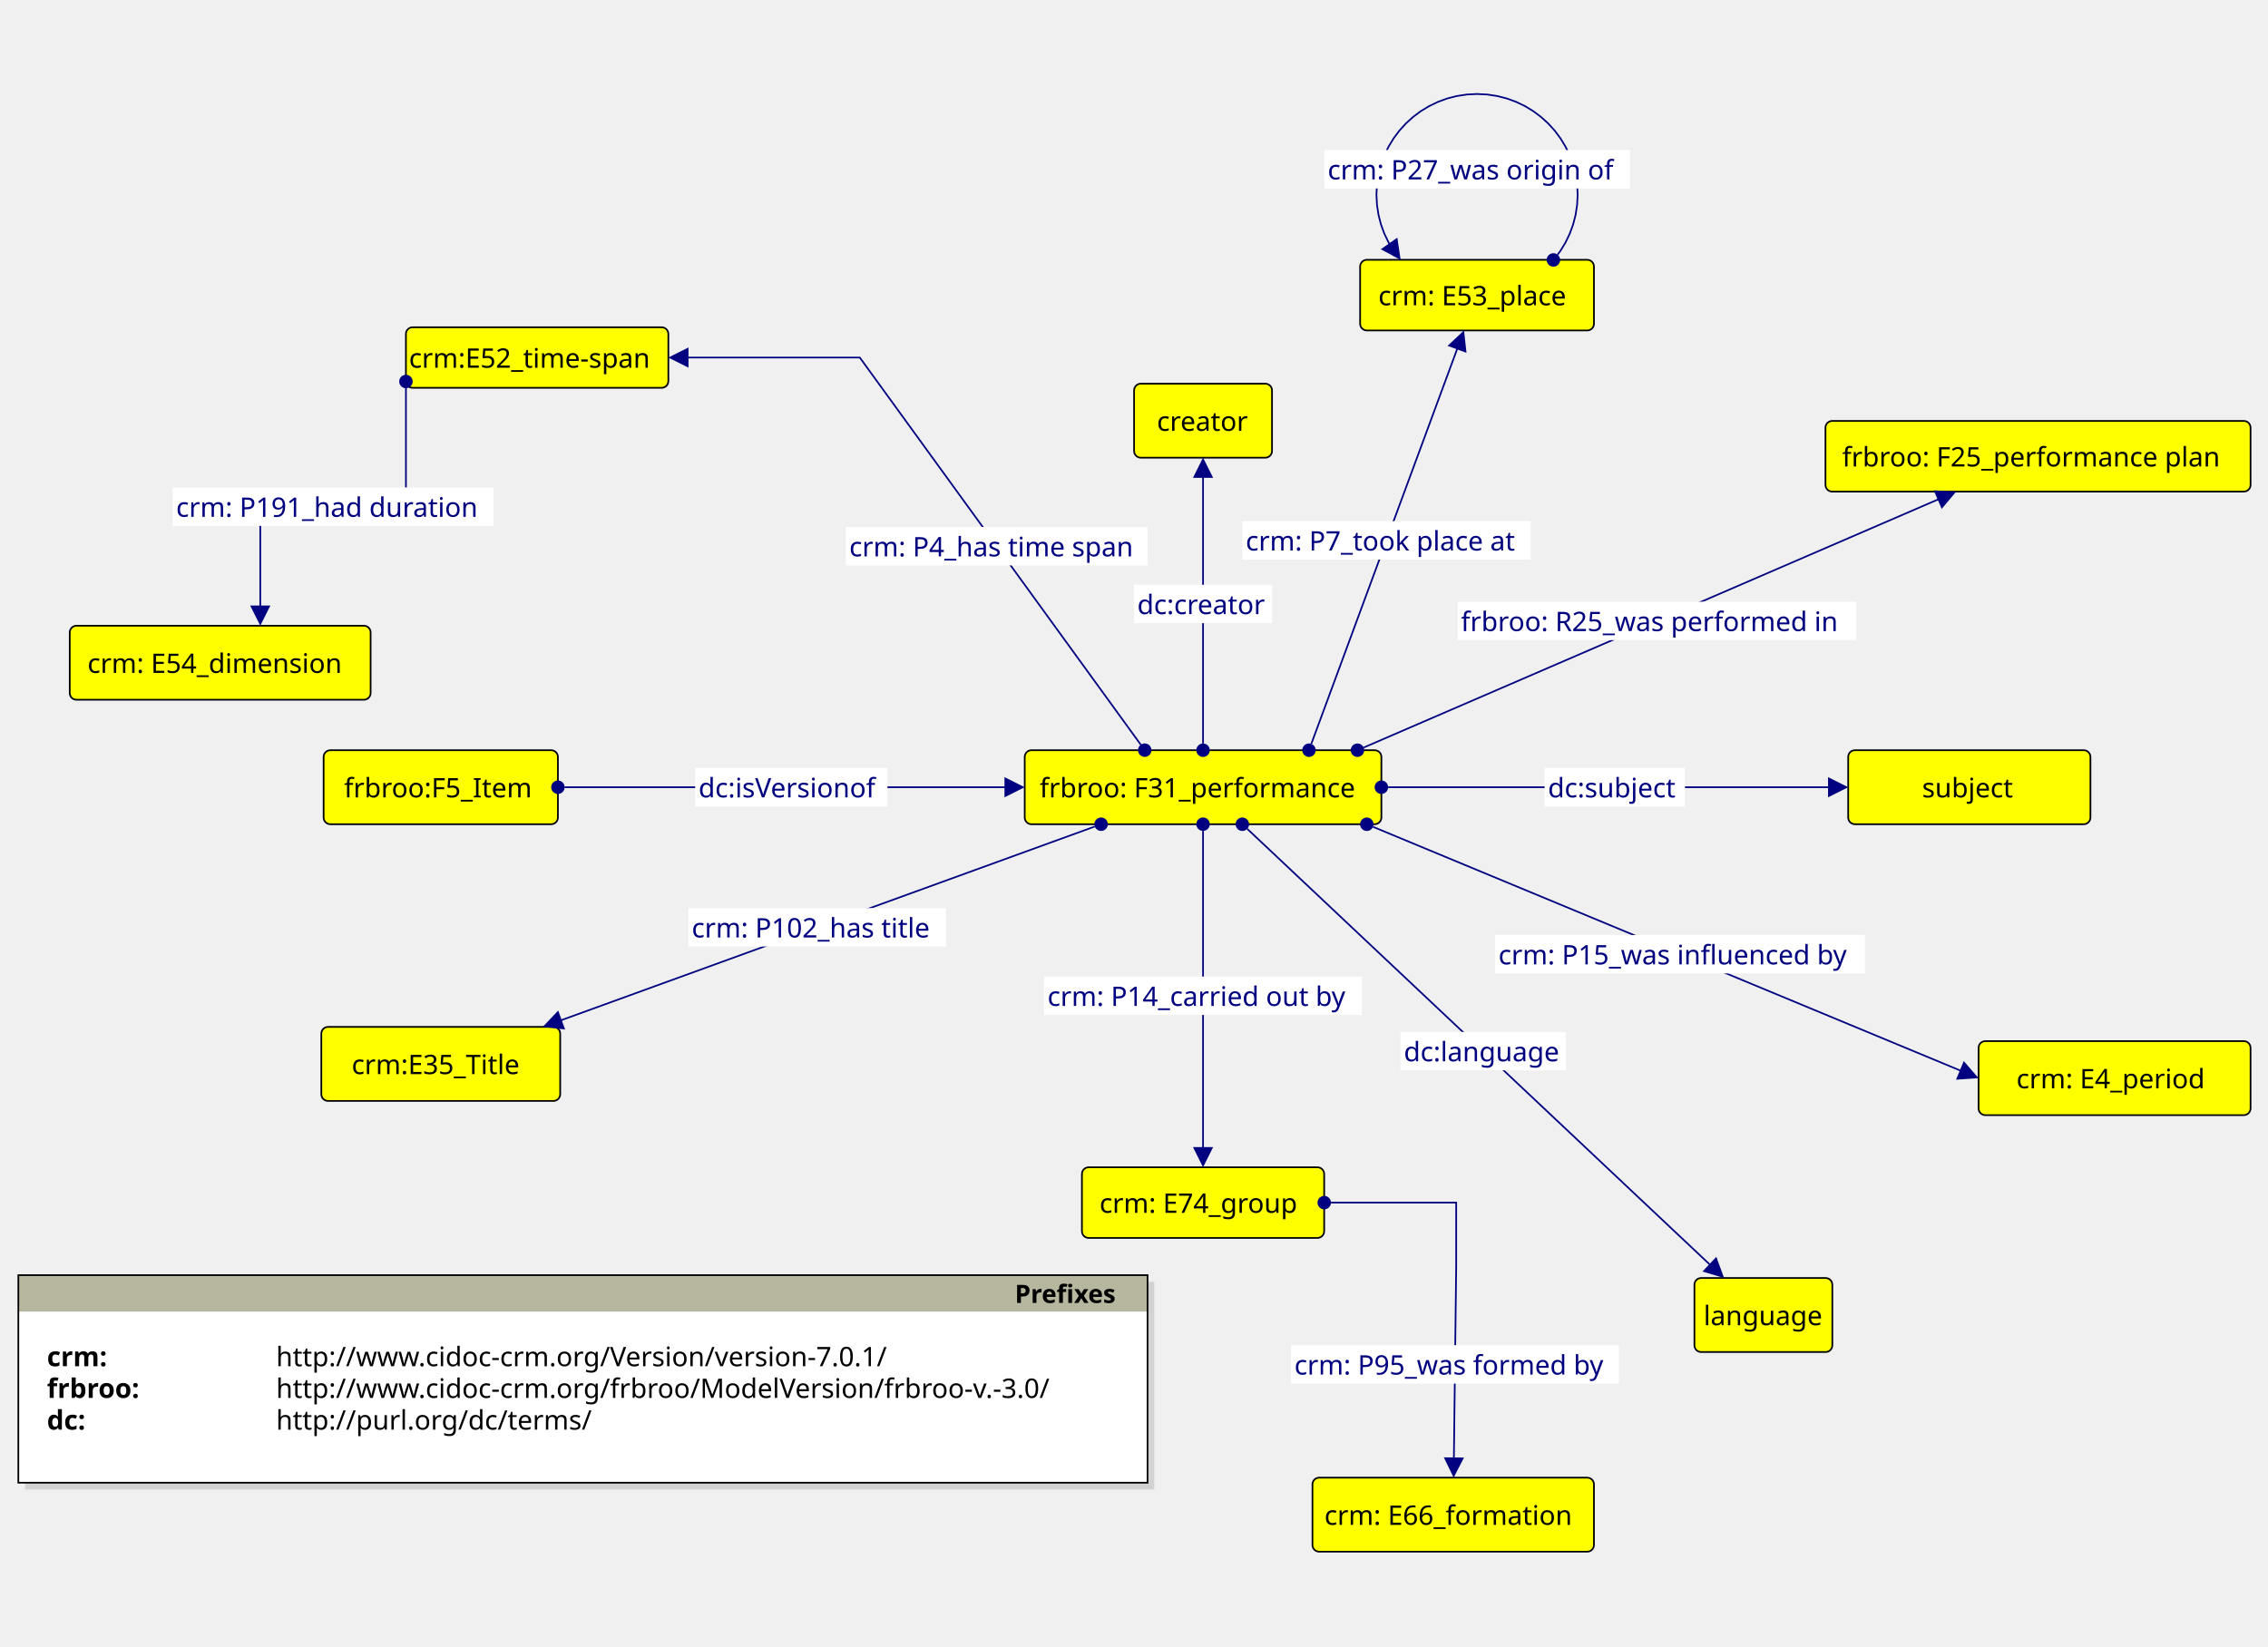
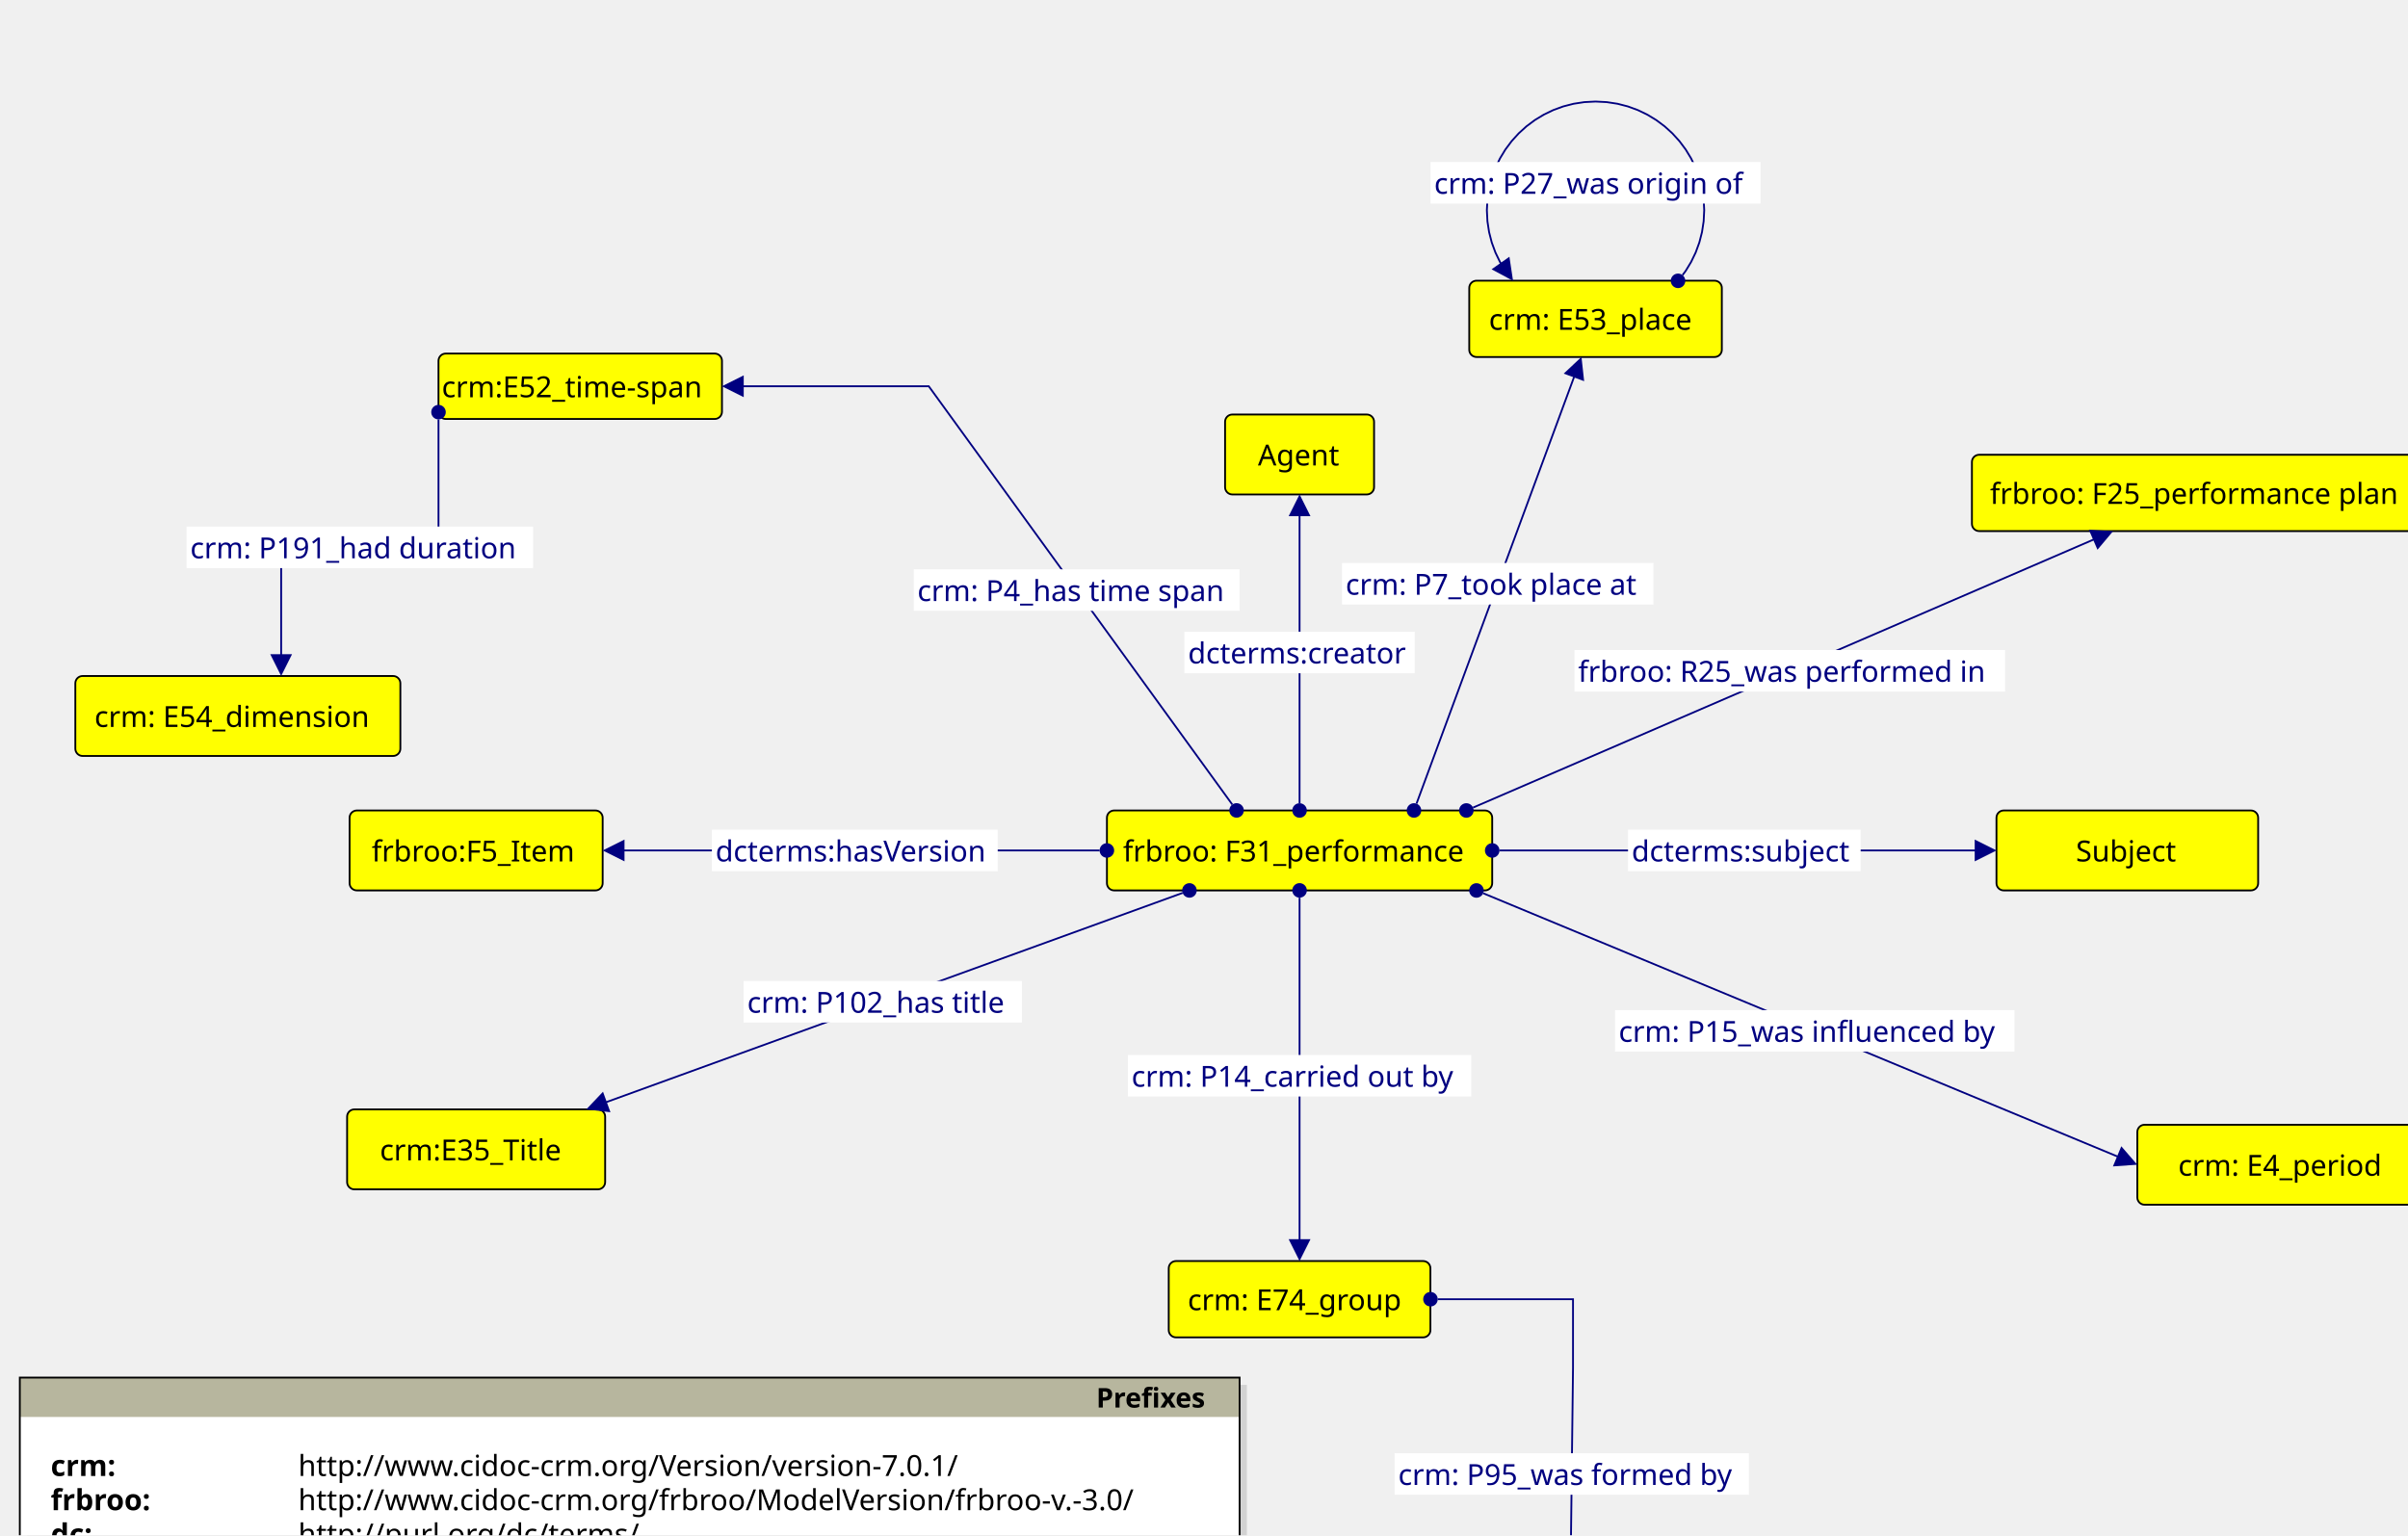
- <svg xmlns="http://www.w3.org/2000/svg" fill-opacity="1" color-rendering="auto" color-interpolation="auto" text-rendering="auto" stroke="black" stroke-linecap="square" width="876" stroke-miterlimit="10" shape-rendering="auto" stroke-opacity="1" fill="black" stroke-dasharray="none" font-weight="normal" stroke-width="1" height="636" font-family="'Dialog'" font-style="normal" stroke-linejoin="miter" font-size="12px" stroke-dashoffset="0" image-rendering="auto">
+ <svg xmlns="http://www.w3.org/2000/svg" fill-opacity="1" color-rendering="auto" color-interpolation="auto" text-rendering="auto" stroke="black" stroke-linecap="square" width="861" stroke-miterlimit="10" shape-rendering="auto" stroke-opacity="1" fill="black" stroke-dasharray="none" font-weight="normal" stroke-width="1" height="549" font-family="'Dialog'" font-style="normal" stroke-linejoin="miter" font-size="12px" stroke-dashoffset="0" image-rendering="auto">
  <defs id="genericDefs" />
  <g>
    <defs id="defs1">
      <clipPath clipPathUnits="userSpaceOnUse" id="clipPath1">
-         <path d="M0 0 L876 0 L876 636 L0 636 L0 0 Z" />
+         <path d="M0 0 L861 0 L861 549 L0 549 L0 0 Z" />
      </clipPath>
      <clipPath clipPathUnits="userSpaceOnUse" id="clipPath2">
-         <path d="M-146 -135 L1202 -135 L1202 843.685 L-146 843.685 L-146 -135 Z" />
+         <path d="M-146 -135 L1178.918 -135 L1178.918 709.808 L-146 709.808 L-146 -135 Z" />
      </clipPath>
      <clipPath clipPathUnits="userSpaceOnUse" id="clipPath3">
-         <path d="M-150 -139 L1198 -139 L1198 839.685 L-150 839.685 L-150 -139 Z" />
+         <path d="M-150 -139 L1174.918 -139 L1174.918 705.808 L-150 705.808 L-150 -139 Z" />
      </clipPath>
    </defs>
    <g fill="yellow" text-rendering="geometricPrecision" shape-rendering="geometricPrecision" transform="matrix(0.6499,0,0,0.6499,94.8783,87.73)" stroke="yellow">
      <rect x="463.016" y="311" clip-path="url(#clipPath2)" width="211.968" rx="4" ry="4" height="44" stroke="none" />
    </g>
    <g font-size="16px" stroke-linecap="butt" transform="matrix(0.6499,0,0,0.6499,94.8783,87.73)" text-rendering="geometricPrecision" font-family="sans-serif" shape-rendering="geometricPrecision" stroke-miterlimit="1.45">
      <text x="471.879" xml:space="preserve" y="339.047" clip-path="url(#clipPath2)" stroke="none">frbroo: F31_performance</text>
      <rect x="463.016" y="311" clip-path="url(#clipPath2)" fill="none" width="211.968" rx="4" ry="4" height="44" />
    </g>
    <g fill="yellow" text-rendering="geometricPrecision" shape-rendering="geometricPrecision" transform="matrix(0.6499,0,0,0.6499,94.8783,87.73)" stroke="yellow">
      <rect x="938.907" y="115.258" clip-path="url(#clipPath2)" width="252.635" rx="4" ry="4" height="42" stroke="none" />
    </g>
    <g font-size="16px" stroke-linecap="butt" transform="matrix(0.6499,0,0,0.6499,94.8783,87.73)" text-rendering="geometricPrecision" font-family="sans-serif" shape-rendering="geometricPrecision" stroke-miterlimit="1.45">
      <text x="948.842" xml:space="preserve" y="142.305" clip-path="url(#clipPath2)" stroke="none">frbroo: F25_performance plan</text>
      <rect x="938.907" y="115.258" clip-path="url(#clipPath2)" fill="none" width="252.635" rx="4" ry="4" height="42" />
    </g>
    <g fill="yellow" text-rendering="geometricPrecision" shape-rendering="geometricPrecision" transform="matrix(0.6499,0,0,0.6499,94.8783,87.73)" stroke="yellow">
      <rect x="662.354" y="19.463" clip-path="url(#clipPath2)" width="138.968" rx="4" ry="4" height="42" stroke="none" />
    </g>
    <g font-size="16px" stroke-linecap="butt" transform="matrix(0.6499,0,0,0.6499,94.8783,87.73)" text-rendering="geometricPrecision" font-family="sans-serif" shape-rendering="geometricPrecision" stroke-miterlimit="1.45">
      <text x="673.163" xml:space="preserve" y="46.51" clip-path="url(#clipPath2)" stroke="none">crm: E53_place</text>
      <rect x="662.354" y="19.463" clip-path="url(#clipPath2)" fill="none" width="138.968" rx="4" ry="4" height="42" />
    </g>
    <g fill="yellow" text-rendering="geometricPrecision" shape-rendering="geometricPrecision" transform="matrix(0.6499,0,0,0.6499,94.8783,87.73)" stroke="yellow">
      <rect x="95.255" y="59.565" clip-path="url(#clipPath2)" width="155.968" rx="4" ry="4" height="36" stroke="none" />
    </g>
    <g font-size="16px" stroke-linecap="butt" transform="matrix(0.6499,0,0,0.6499,94.8783,87.73)" text-rendering="geometricPrecision" font-family="sans-serif" shape-rendering="geometricPrecision" stroke-miterlimit="1.45">
      <text x="97.059" xml:space="preserve" y="83.612" clip-path="url(#clipPath2)" stroke="none">crm:E52_time-span</text>
      <rect x="95.255" y="59.565" clip-path="url(#clipPath2)" fill="none" width="155.968" rx="4" ry="4" height="36" />
    </g>
    <g fill="yellow" text-rendering="geometricPrecision" shape-rendering="geometricPrecision" transform="matrix(0.6499,0,0,0.6499,94.8783,87.73)" stroke="yellow">
      <rect x="497.016" y="558.942" clip-path="url(#clipPath2)" width="143.968" rx="4" ry="4" height="42" stroke="none" />
    </g>
    <g font-size="16px" stroke-linecap="butt" transform="matrix(0.6499,0,0,0.6499,94.8783,87.73)" text-rendering="geometricPrecision" font-family="sans-serif" shape-rendering="geometricPrecision" stroke-miterlimit="1.45">
      <text x="507.469" xml:space="preserve" y="585.989" clip-path="url(#clipPath2)" stroke="none">crm: E74_group</text>
      <rect x="497.016" y="558.942" clip-path="url(#clipPath2)" fill="none" width="143.968" rx="4" ry="4" height="42" />
    </g>
    <g fill="yellow" text-rendering="geometricPrecision" shape-rendering="geometricPrecision" transform="matrix(0.6499,0,0,0.6499,94.8783,87.73)" stroke="yellow">
      <rect x="44.979" y="475.493" clip-path="url(#clipPath2)" width="141.968" rx="4" ry="4" height="44" stroke="none" />
    </g>
    <g font-size="16px" stroke-linecap="butt" transform="matrix(0.6499,0,0,0.6499,94.8783,87.73)" text-rendering="geometricPrecision" font-family="sans-serif" shape-rendering="geometricPrecision" stroke-miterlimit="1.45">
      <text x="63.006" xml:space="preserve" y="503.539" clip-path="url(#clipPath2)" stroke="none">crm:E35_Title</text>
      <rect x="44.979" y="475.493" clip-path="url(#clipPath2)" fill="none" width="141.968" rx="4" ry="4" height="44" />
    </g>
    <g fill="yellow" text-rendering="geometricPrecision" shape-rendering="geometricPrecision" transform="matrix(0.6499,0,0,0.6499,94.8783,87.73)" stroke="yellow">
-       <rect x="634.021" y="743.455" clip-path="url(#clipPath2)" width="167.302" rx="4" ry="4" height="44" stroke="none" />
-     </g>
-     <g font-size="16px" stroke-linecap="butt" transform="matrix(0.6499,0,0,0.6499,94.8783,87.73)" text-rendering="geometricPrecision" font-family="sans-serif" shape-rendering="geometricPrecision" stroke-miterlimit="1.45">
-       <text x="641.117" xml:space="preserve" y="771.502" clip-path="url(#clipPath2)" stroke="none">crm: E66_formation</text>
-       <rect x="634.021" y="743.455" clip-path="url(#clipPath2)" fill="none" width="167.302" rx="4" ry="4" height="44" />
-     </g>
-     <g fill="yellow" text-rendering="geometricPrecision" shape-rendering="geometricPrecision" transform="matrix(0.6499,0,0,0.6499,94.8783,87.73)" stroke="yellow">
      <rect x="46.343" y="311" clip-path="url(#clipPath2)" width="139.241" rx="4" ry="4" height="44" stroke="none" />
    </g>
    <g font-size="16px" stroke-linecap="butt" transform="matrix(0.6499,0,0,0.6499,94.8783,87.73)" text-rendering="geometricPrecision" font-family="sans-serif" shape-rendering="geometricPrecision" stroke-miterlimit="1.45">
      <text x="58.51" xml:space="preserve" y="339.047" clip-path="url(#clipPath2)" stroke="none">frbroo:F5_Item</text>
      <rect x="46.343" y="311" clip-path="url(#clipPath2)" fill="none" width="139.241" rx="4" ry="4" height="44" />
    </g>
    <g fill="yellow" text-rendering="geometricPrecision" shape-rendering="geometricPrecision" transform="matrix(0.6499,0,0,0.6499,94.8783,87.73)" stroke="yellow">
      <rect x="-104.542" y="237" clip-path="url(#clipPath2)" width="178.819" rx="4" ry="4" height="44" stroke="none" />
    </g>
    <g font-size="16px" stroke-linecap="butt" transform="matrix(0.6499,0,0,0.6499,94.8783,87.73)" text-rendering="geometricPrecision" font-family="sans-serif" shape-rendering="geometricPrecision" stroke-miterlimit="1.45">
      <text x="-93.996" xml:space="preserve" y="265.047" clip-path="url(#clipPath2)" stroke="none">crm: E54_dimension</text>
      <rect x="-104.542" y="237" clip-path="url(#clipPath2)" fill="none" width="178.819" rx="4" ry="4" height="44" />
    </g>
    <g fill="yellow" text-rendering="geometricPrecision" shape-rendering="geometricPrecision" transform="matrix(0.6499,0,0,0.6499,94.8783,87.73)" stroke="yellow">
      <rect x="952.416" y="311" clip-path="url(#clipPath2)" width="143.968" rx="4" ry="4" height="44" stroke="none" />
    </g>
    <g font-size="16px" stroke-linecap="butt" transform="matrix(0.6499,0,0,0.6499,94.8783,87.73)" text-rendering="geometricPrecision" font-family="sans-serif" shape-rendering="geometricPrecision" stroke-miterlimit="1.45">
-       <text x="996.342" xml:space="preserve" y="339.047" clip-path="url(#clipPath2)" stroke="none">subject</text>
+       <text x="996.111" xml:space="preserve" y="339.047" clip-path="url(#clipPath2)" stroke="none">Subject</text>
      <rect x="952.416" y="311" clip-path="url(#clipPath2)" fill="none" width="143.968" rx="4" ry="4" height="44" />
    </g>
    <g fill="yellow" text-rendering="geometricPrecision" shape-rendering="geometricPrecision" transform="matrix(0.6499,0,0,0.6499,94.8783,87.73)" stroke="yellow">
      <rect x="1029.907" y="483.942" clip-path="url(#clipPath2)" width="161.635" rx="4" ry="4" height="44" stroke="none" />
    </g>
    <g font-size="16px" stroke-linecap="butt" transform="matrix(0.6499,0,0,0.6499,94.8783,87.73)" text-rendering="geometricPrecision" font-family="sans-serif" shape-rendering="geometricPrecision" stroke-miterlimit="1.45">
      <text x="1052.4" xml:space="preserve" y="511.989" clip-path="url(#clipPath2)" stroke="none">crm: E4_period</text>
      <rect x="1029.907" y="483.942" clip-path="url(#clipPath2)" fill="none" width="161.635" rx="4" ry="4" height="44" />
    </g>
    <g fill="yellow" text-rendering="geometricPrecision" shape-rendering="geometricPrecision" transform="matrix(0.6499,0,0,0.6499,94.8783,87.73)" stroke="yellow">
      <rect x="528.016" y="93.105" clip-path="url(#clipPath2)" width="81.968" rx="4" ry="4" height="44" stroke="none" />
    </g>
    <g font-size="16px" stroke-linecap="butt" transform="matrix(0.6499,0,0,0.6499,94.8783,87.73)" text-rendering="geometricPrecision" font-family="sans-serif" shape-rendering="geometricPrecision" stroke-miterlimit="1.45">
-       <text x="541.574" xml:space="preserve" y="121.152" clip-path="url(#clipPath2)" stroke="none">creator</text>
+       <text x="546.078" xml:space="preserve" y="121.152" clip-path="url(#clipPath2)" stroke="none">Agent</text>
      <rect x="528.016" y="93.105" clip-path="url(#clipPath2)" fill="none" width="81.968" rx="4" ry="4" height="44" />
-     </g>
-     <g fill="yellow" text-rendering="geometricPrecision" shape-rendering="geometricPrecision" transform="matrix(0.6499,0,0,0.6499,94.8783,87.73)" stroke="yellow">
-       <rect x="861.024" y="624.764" clip-path="url(#clipPath2)" width="81.968" rx="4" ry="4" height="44" stroke="none" />
-     </g>
-     <g font-size="16px" stroke-linecap="butt" transform="matrix(0.6499,0,0,0.6499,94.8783,87.73)" text-rendering="geometricPrecision" font-family="sans-serif" shape-rendering="geometricPrecision" stroke-miterlimit="1.45">
-       <text x="866.496" xml:space="preserve" y="652.811" clip-path="url(#clipPath2)" stroke="none">language</text>
-       <rect x="861.024" y="624.764" clip-path="url(#clipPath2)" fill="none" width="81.968" rx="4" ry="4" height="44" />
    </g>
    <g stroke-linecap="butt" transform="matrix(0.6499,0,0,0.6499,94.8783,87.73)" fill="navy" text-rendering="geometricPrecision" shape-rendering="geometricPrecision" stroke="navy" stroke-miterlimit="1.45">
      <path fill="none" d="M664.435 309.416 L1006.519 161.621" clip-path="url(#clipPath2)" />
      <path d="M657.091 312.588 C656.215 310.56 657.149 308.206 659.177 307.33 C661.205 306.454 663.559 307.387 664.435 309.416 C665.311 311.443 664.378 313.798 662.35 314.674 C660.322 315.55 657.967 314.616 657.091 312.588 Z" clip-path="url(#clipPath2)" stroke="none" />
      <path d="M1016.617 157.259 L1003.221 156.51 L1007.981 167.526 Z" clip-path="url(#clipPath2)" stroke="none" />
      <rect x="720.247" y="222.707" clip-path="url(#clipPath2)" fill="white" width="236.891" height="22.844" stroke="none" />
      <text x="722.247" font-size="16px" y="240.176" clip-path="url(#clipPath2)" font-family="sans-serif" stroke="none" xml:space="preserve">frbroo: R25_was performed in</text>
      <path fill="none" d="M633.337 307.24 L720.286 71.752" clip-path="url(#clipPath2)" />
      <path d="M630.566 314.744 C628.494 313.979 627.434 311.679 628.199 309.606 C628.964 307.534 631.265 306.474 633.337 307.24 C635.409 308.005 636.469 310.305 635.704 312.377 C634.939 314.45 632.639 315.51 630.566 314.744 Z" clip-path="url(#clipPath2)" stroke="none" />
      <path d="M724.096 61.433 L714.311 70.612 L725.568 74.768 Z" clip-path="url(#clipPath2)" stroke="none" />
      <rect x="592.345" y="174.81" clip-path="url(#clipPath2)" fill="white" width="171.344" height="22.844" stroke="none" />
      <text x="594.345" font-size="16px" y="192.278" clip-path="url(#clipPath2)" font-family="sans-serif" stroke="none" xml:space="preserve">crm: P7_took place at</text>
      <path fill="none" d="M779.686 16.399 L779.753 16.325 L781.415 14.103 L784.409 9.174 L786.927 3.948 L788.937 -1.545 L790.41 -7.275 L791.317 -13.211 L791.625 -19.324 L791.317 -25.437 L790.41 -31.373 L788.937 -37.102 L786.927 -42.596 L784.409 -47.822 L781.414 -52.751 L777.973 -57.354 L774.114 -61.599 L769.868 -65.458 L765.266 -68.9 L760.336 -71.894 L755.11 -74.412 L749.617 -76.423 L743.888 -77.896 L737.951 -78.802 L731.838 -79.11 L725.726 -78.802 L719.789 -77.896 L714.06 -76.422 L708.567 -74.412 L703.341 -71.894 L698.411 -68.9 L693.809 -65.458 L689.563 -61.599 L685.704 -57.354 L682.263 -52.751 L679.268 -47.822 L676.75 -42.596 L674.74 -37.102 L673.266 -31.373 L672.361 -25.437 L672.052 -19.324 L672.361 -13.211 L673.266 -7.275 L674.74 -1.545 L676.75 3.948 L679.268 9.174 L680.06 10.478 L680.121 10.557" clip-path="url(#clipPath2)" />
      <path d="M774.75 22.695 C773.011 21.332 772.707 18.818 774.07 17.08 C775.433 15.341 777.947 15.037 779.686 16.399 C781.424 17.762 781.729 20.277 780.366 22.015 C779.003 23.754 776.489 24.058 774.75 22.695 Z" clip-path="url(#clipPath2)" stroke="none" />
      <path d="M686.455 19.551 L684.451 6.285 L674.64 13.195 Z" clip-path="url(#clipPath2)" stroke="none" />
      <rect x="641.053" y="-45.808" clip-path="url(#clipPath2)" fill="white" width="181.57" height="22.844" stroke="none" />
      <text x="643.053" font-size="16px" y="-28.339" clip-path="url(#clipPath2)" font-family="sans-serif" stroke="none" xml:space="preserve">crm: P27_was origin of</text>
      <path fill="none" d="M531.99 307.735 L364.998 77.565 L262.188 77.565" clip-path="url(#clipPath2)" />
      <path d="M536.688 314.21 C534.9 315.507 532.399 315.11 531.101 313.322 C529.804 311.533 530.202 309.032 531.99 307.735 C533.778 306.438 536.279 306.836 537.577 308.624 C538.874 310.412 538.476 312.913 536.688 314.21 Z" clip-path="url(#clipPath2)" stroke="none" />
      <path d="M251.188 77.565 L263.188 83.565 L263.188 71.565 Z" clip-path="url(#clipPath2)" stroke="none" />
      <rect x="356.735" y="178.298" clip-path="url(#clipPath2)" fill="white" width="179.266" height="22.844" stroke="none" />
      <text x="358.735" font-size="16px" y="195.767" clip-path="url(#clipPath2)" font-family="sans-serif" stroke="none" xml:space="preserve">crm: P4_has time span</text>
      <path fill="none" d="M569 358.975 L569 547.934" clip-path="url(#clipPath2)" />
      <path d="M569 350.975 C571.209 350.975 573 352.766 573 354.975 C573 357.184 571.209 358.975 569 358.975 C566.791 358.975 565 357.184 565 354.975 C565 352.766 566.791 350.975 569 350.975 Z" clip-path="url(#clipPath2)" stroke="none" />
      <path d="M569 558.934 L575 546.934 L563 546.934 Z" clip-path="url(#clipPath2)" stroke="none" />
      <rect x="474.543" y="445.549" clip-path="url(#clipPath2)" fill="white" width="188.914" height="22.844" stroke="none" />
      <text x="476.543" font-size="16px" y="463.018" clip-path="url(#clipPath2)" font-family="sans-serif" stroke="none" xml:space="preserve">crm: P14_carried out by</text>
      <path fill="none" d="M504.656 356.362 L186.881 471.743" clip-path="url(#clipPath2)" />
      <path d="M512.176 353.632 C512.93 355.709 511.858 358.003 509.781 358.757 C507.705 359.511 505.41 358.439 504.656 356.362 C503.902 354.286 504.975 351.991 507.051 351.237 C509.128 350.483 511.422 351.556 512.176 353.632 Z" clip-path="url(#clipPath2)" stroke="none" />
      <path d="M176.542 475.497 L189.869 477.042 L185.773 465.762 Z" clip-path="url(#clipPath2)" stroke="none" />
      <rect x="263.116" y="404.844" clip-path="url(#clipPath2)" fill="white" width="153.117" height="22.844" stroke="none" />
      <text x="265.116" font-size="16px" y="422.312" clip-path="url(#clipPath2)" font-family="sans-serif" stroke="none" xml:space="preserve">crm: P102_has title</text>
      <path fill="none" d="M645.016 579.942 L692.413 579.942 L719.44 579.942 L719.44 617.906 L718.067 732.446" clip-path="url(#clipPath2)" />
      <path d="M637.016 579.942 C637.016 577.733 638.807 575.942 641.016 575.942 C643.226 575.942 645.016 577.733 645.016 579.942 C645.016 582.152 643.226 583.942 641.016 583.942 C638.807 583.942 637.016 582.152 637.016 579.942 Z" clip-path="url(#clipPath2)" stroke="none" />
      <path d="M717.936 743.445 L724.079 731.518 L712.08 731.374 Z" clip-path="url(#clipPath2)" stroke="none" />
      <rect x="621.273" y="664.696" clip-path="url(#clipPath2)" fill="white" width="194.938" height="22.844" stroke="none" />
      <text x="623.273" font-size="16px" y="682.165" clip-path="url(#clipPath2)" font-family="sans-serif" stroke="none" xml:space="preserve">crm: P95_was formed by</text>
-       <path fill="none" d="M189.592 333 L451.992 333" clip-path="url(#clipPath2)" />
-       <path d="M181.592 333 C181.592 330.791 183.383 329 185.592 329 C187.802 329 189.592 330.791 189.592 333 C189.592 335.209 187.802 337 185.592 337 C183.383 337 181.592 335.209 181.592 333 Z" clip-path="url(#clipPath2)" stroke="none" />
-       <path d="M462.992 333 L450.992 327 L450.992 339 Z" clip-path="url(#clipPath2)" stroke="none" />
-       <rect x="267.159" y="321.578" clip-path="url(#clipPath2)" fill="white" width="114.281" height="22.844" stroke="none" />
-       <text x="269.159" font-size="16px" y="339.047" clip-path="url(#clipPath2)" font-family="sans-serif" stroke="none" xml:space="preserve">dc:isVersionof</text>
+       <path fill="none" d="M458.992 333 L196.592 333" clip-path="url(#clipPath2)" />
+       <path d="M466.992 333 C466.992 335.209 465.201 337 462.992 337 C460.783 337 458.992 335.209 458.992 333 C458.992 330.791 460.783 329 462.992 329 C465.201 329 466.992 330.791 466.992 333 Z" clip-path="url(#clipPath2)" stroke="none" />
+       <path d="M185.592 333 L197.592 339 L197.592 327 Z" clip-path="url(#clipPath2)" stroke="none" />
+       <rect x="245.675" y="321.578" clip-path="url(#clipPath2)" fill="white" width="157.25" height="22.844" stroke="none" />
+       <text x="247.675" font-size="16px" y="339.047" clip-path="url(#clipPath2)" font-family="sans-serif" stroke="none" xml:space="preserve">dcterms:hasVersion</text>
      <path fill="none" d="M95.265 95.804 L95.265 166.199 L8.693 166.199 L8.693 225.997" clip-path="url(#clipPath2)" />
      <path d="M95.265 87.804 C97.474 87.804 99.265 89.595 99.265 91.804 C99.265 94.013 97.474 95.804 95.265 95.804 C93.056 95.804 91.265 94.013 91.265 91.804 C91.265 89.595 93.056 87.804 95.265 87.804 Z" clip-path="url(#clipPath2)" stroke="none" />
      <path d="M8.693 236.997 L14.693 224.997 L2.693 224.997 Z" clip-path="url(#clipPath2)" stroke="none" />
      <rect x="-43.345" y="154.777" clip-path="url(#clipPath2)" fill="white" width="190.648" height="22.844" stroke="none" />
      <text x="-41.345" font-size="16px" y="172.246" clip-path="url(#clipPath2)" font-family="sans-serif" stroke="none" xml:space="preserve">crm: P191_had duration</text>
      <path fill="none" d="M678.984 333 L941.444 333" clip-path="url(#clipPath2)" />
      <path d="M670.984 333 C670.984 330.791 672.775 329 674.984 329 C677.193 329 678.984 330.791 678.984 333 C678.984 335.209 677.193 337 674.984 337 C672.775 337 670.984 335.209 670.984 333 Z" clip-path="url(#clipPath2)" stroke="none" />
      <path d="M952.444 333 L940.444 327 L940.444 339 Z" clip-path="url(#clipPath2)" stroke="none" />
-       <rect x="771.977" y="321.578" clip-path="url(#clipPath2)" fill="white" width="83.445" height="22.844" stroke="none" />
-       <text x="773.977" font-size="16px" y="339.047" clip-path="url(#clipPath2)" font-family="sans-serif" stroke="none" xml:space="preserve">dc:subject</text>
+       <rect x="749.708" y="321.578" clip-path="url(#clipPath2)" fill="white" width="127.984" height="22.844" stroke="none" />
+       <text x="751.708" font-size="16px" y="339.047" clip-path="url(#clipPath2)" font-family="sans-serif" stroke="none" xml:space="preserve">dcterms:subject</text>
      <path fill="none" d="M670.015 356.548 L1019.713 501.707" clip-path="url(#clipPath2)" />
      <path d="M662.627 353.481 C663.474 351.44 665.814 350.473 667.855 351.32 C669.895 352.167 670.862 354.507 670.015 356.548 C669.169 358.588 666.828 359.555 664.788 358.709 C662.747 357.862 661.78 355.521 662.627 353.481 Z" clip-path="url(#clipPath2)" stroke="none" />
      <path d="M1029.873 505.924 L1021.09 495.782 L1016.489 506.865 Z" clip-path="url(#clipPath2)" stroke="none" />
      <rect x="742.559" y="420.852" clip-path="url(#clipPath2)" fill="white" width="219.773" height="22.844" stroke="none" />
      <text x="744.559" font-size="16px" y="438.321" clip-path="url(#clipPath2)" font-family="sans-serif" stroke="none" xml:space="preserve">crm: P15_was influenced by</text>
      <path fill="none" d="M569 307.003 L569 148.058" clip-path="url(#clipPath2)" />
      <path d="M569 315.003 C566.791 315.003 565 313.212 565 311.003 C565 308.794 566.791 307.003 569 307.003 C571.209 307.003 573 308.794 573 311.003 C573 313.212 571.209 315.003 569 315.003 Z" clip-path="url(#clipPath2)" stroke="none" />
      <path d="M569 137.058 L563 149.058 L575 149.058 Z" clip-path="url(#clipPath2)" stroke="none" />
-       <rect x="527.91" y="212.631" clip-path="url(#clipPath2)" fill="white" width="82.18" height="22.844" stroke="none" />
-       <text x="529.91" font-size="16px" y="230.099" clip-path="url(#clipPath2)" font-family="sans-serif" stroke="none" xml:space="preserve">dc:creator</text>
-       <path fill="none" d="M595.265 357.747 L870.66 617.228" clip-path="url(#clipPath2)" />
-       <path d="M589.442 352.261 C590.957 350.653 593.489 350.578 595.097 352.093 C596.705 353.608 596.78 356.139 595.265 357.747 C593.75 359.355 591.218 359.43 589.611 357.915 C588.003 356.401 587.927 353.869 589.442 352.261 Z" clip-path="url(#clipPath2)" stroke="none" />
-       <path d="M878.667 624.771 L874.047 612.175 L865.818 620.909 Z" clip-path="url(#clipPath2)" stroke="none" />
-       <rect x="686.328" y="478.46" clip-path="url(#clipPath2)" fill="white" width="98.352" height="22.844" stroke="none" />
-       <text x="688.328" font-size="16px" y="495.929" clip-path="url(#clipPath2)" font-family="sans-serif" stroke="none" xml:space="preserve">dc:language</text>
+       <rect x="505.641" y="212.631" clip-path="url(#clipPath2)" fill="white" width="126.719" height="22.844" stroke="none" />
+       <text x="507.641" font-size="16px" y="230.099" clip-path="url(#clipPath2)" font-family="sans-serif" stroke="none" xml:space="preserve">dcterms:creator</text>
    </g>
    <g fill="rgb(210,210,210)" text-rendering="geometricPrecision" shape-rendering="geometricPrecision" transform="matrix(0.6499,0,0,0.6499,94.8783,87.73) translate(4,4)" stroke="rgb(210,210,210)">
      <rect x="-135.086" width="671.1" height="123.385" y="623.068" clip-path="url(#clipPath3)" stroke="none" />
    </g>
    <g fill="white" text-rendering="geometricPrecision" shape-rendering="geometricPrecision" transform="matrix(0.6499,0,0,0.6499,94.8783,87.73)" stroke="white">
      <rect x="-135.086" width="671.1" height="123.385" y="623.068" clip-path="url(#clipPath2)" stroke="none" />
      <rect x="-135.086" y="623.068" clip-path="url(#clipPath2)" fill="rgb(183,182,158)" width="671.1" height="21.666" stroke="none" />
    </g>
    <g font-size="15px" stroke-linecap="butt" transform="matrix(0.6499,0,0,0.6499,94.8783,87.73)" text-rendering="geometricPrecision" font-family="sans-serif" shape-rendering="geometricPrecision" font-weight="bold" stroke-miterlimit="1.45">
      <text x="457.146" xml:space="preserve" y="639.57" clip-path="url(#clipPath2)" stroke="none">Prefixes   </text>
      <rect fill="none" x="-135.086" width="671.1" height="123.385" y="623.068" clip-path="url(#clipPath2)" />
      <text x="-118.086" xml:space="preserve" font-size="16px" y="677.203" clip-path="url(#clipPath2)" stroke="none">crm:</text>
      <text x="-118.086" xml:space="preserve" font-size="16px" y="696.047" clip-path="url(#clipPath2)" stroke="none">frbroo:</text>
      <text x="-118.086" xml:space="preserve" font-size="16px" y="714.891" clip-path="url(#clipPath2)" stroke="none">dc:</text>
      <text x="18.084" font-size="16px" y="677.203" clip-path="url(#clipPath2)" stroke="none" font-weight="normal" xml:space="preserve">http://www.cidoc-crm.org/Version/version-7.0.1/</text>
      <text x="18.084" font-size="16px" y="696.047" clip-path="url(#clipPath2)" stroke="none" font-weight="normal" xml:space="preserve">http://www.cidoc-crm.org/frbroo/ModelVersion/frbroo-v.-3.0/</text>
      <text x="18.084" font-size="16px" y="714.891" clip-path="url(#clipPath2)" stroke="none" font-weight="normal" xml:space="preserve">http://purl.org/dc/terms/</text>
    </g>
  </g>
</svg>
